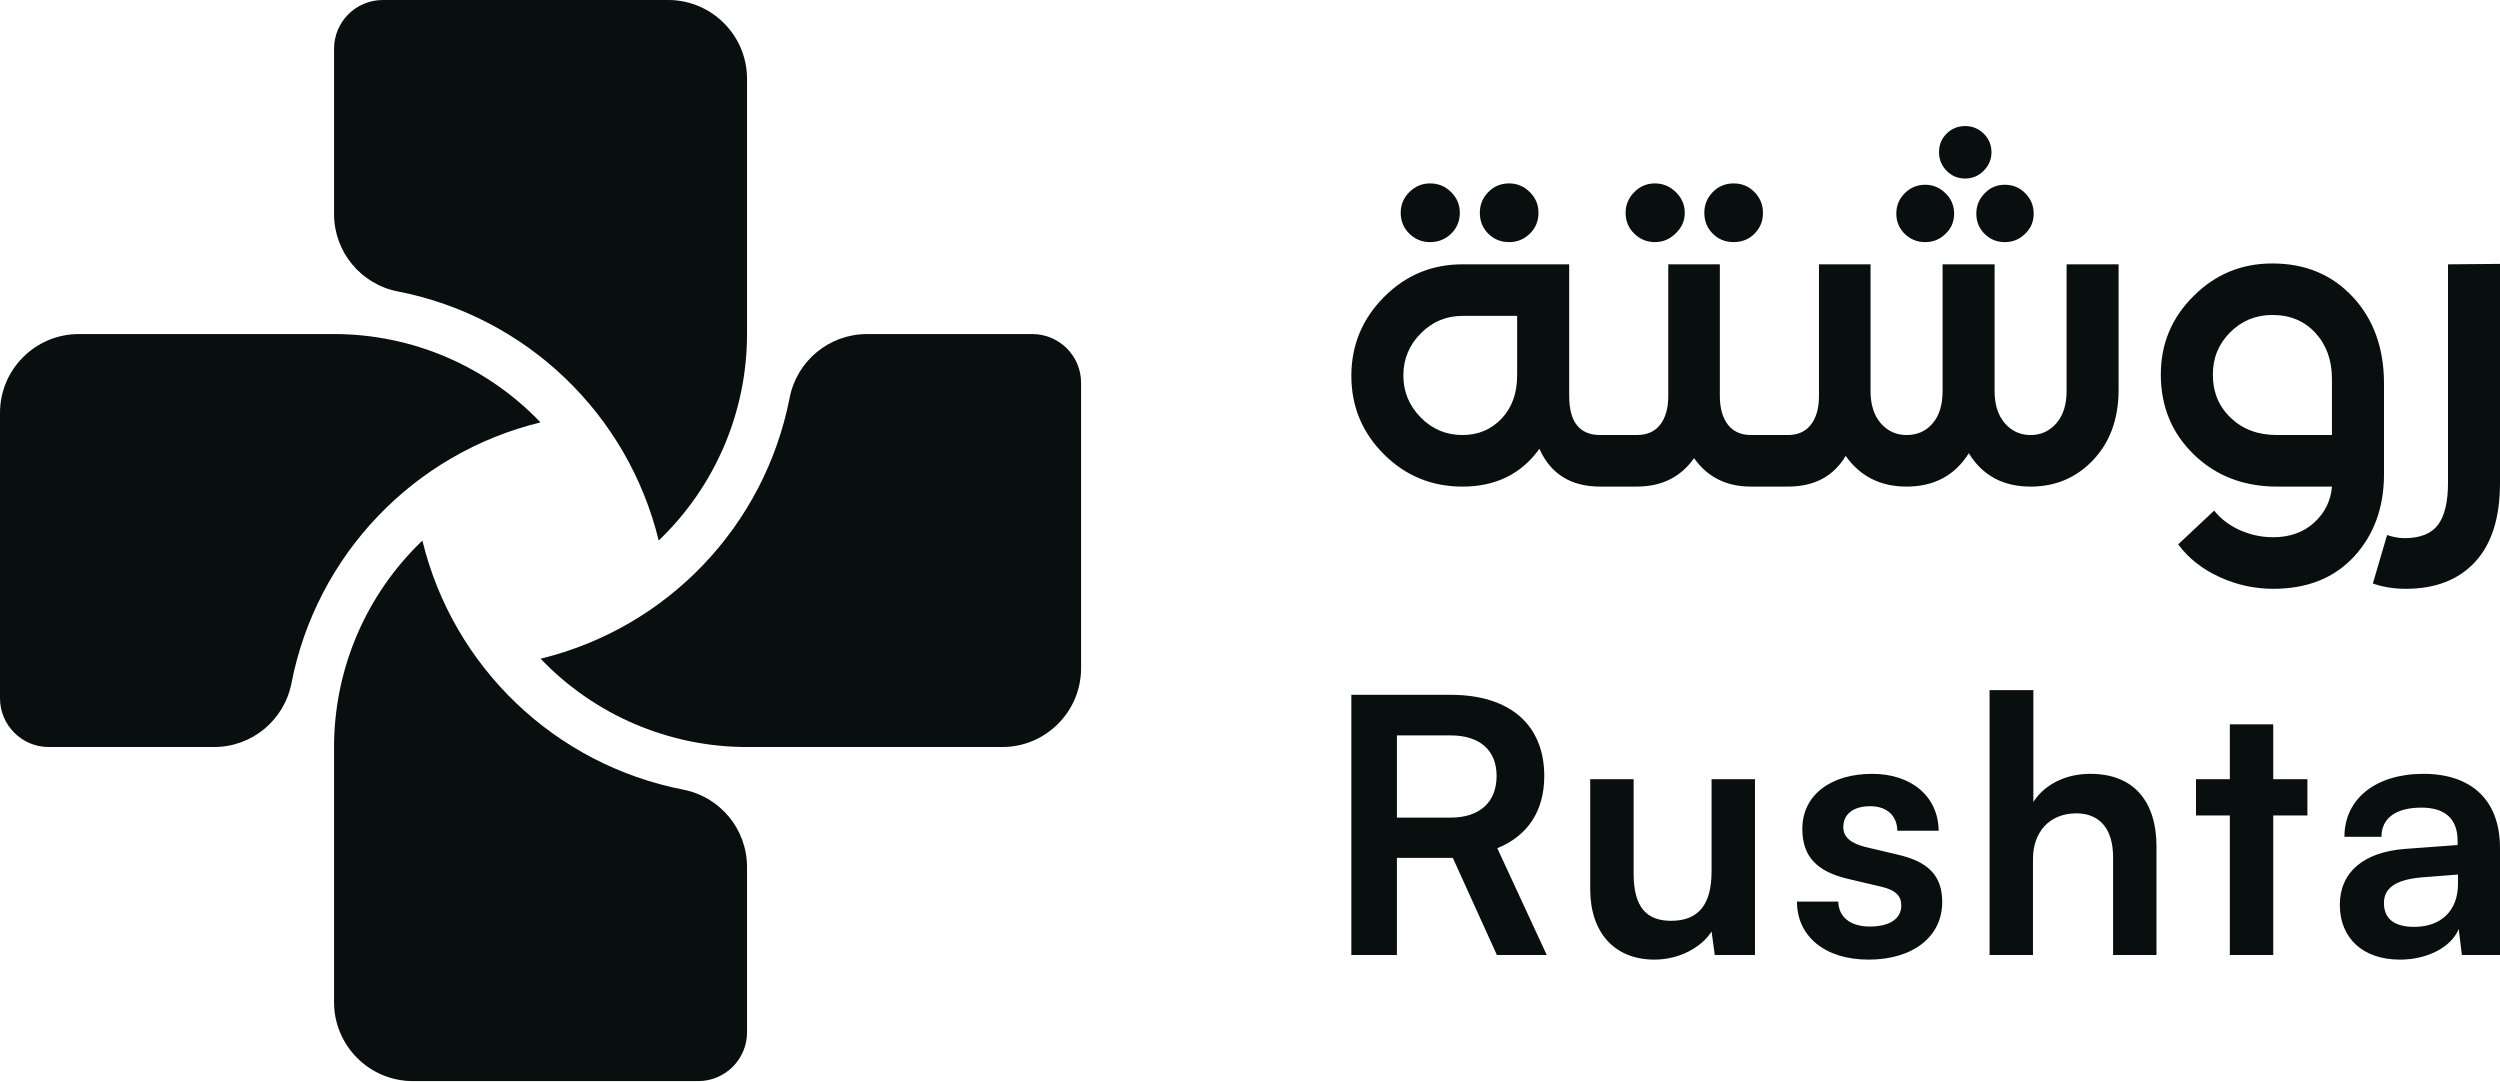
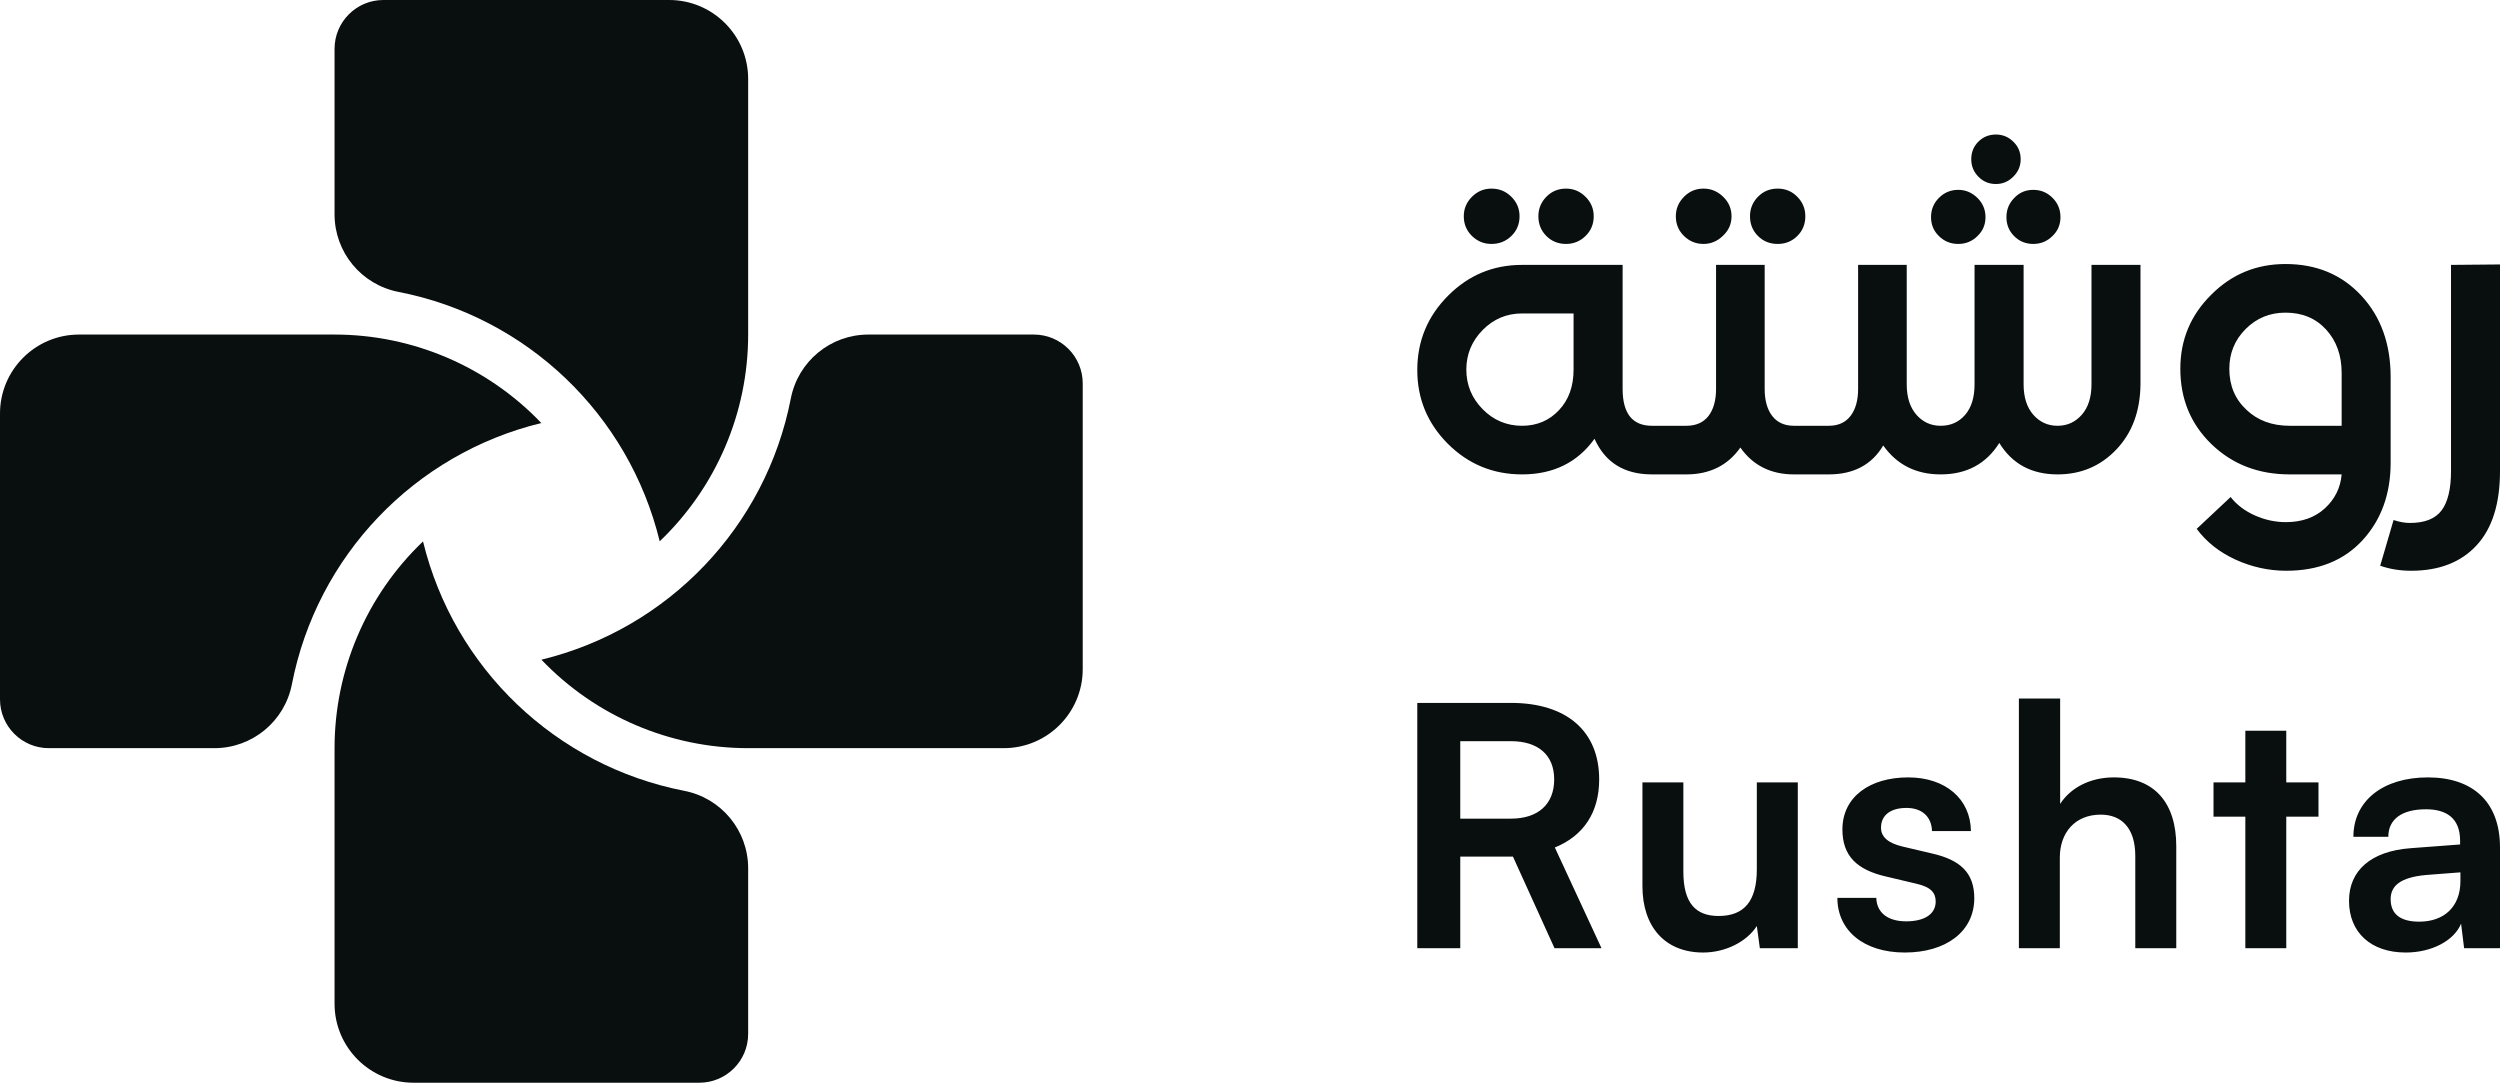
- <svg xmlns="http://www.w3.org/2000/svg" viewBox="0 0 462.5 200" width="462.5" height="200" role="img" aria-label="Rushta روشتة">
+ <svg xmlns="http://www.w3.org/2000/svg" viewBox="0 0 461.8 200" width="461.8" height="200" role="img" aria-label="Rushta روشتة">
  <g id="mark">
    <path fill="#090E0E" d="M138.2 160.4L138.2 190.98C138.2 195.96 134.16 200 129.18 200L76.39 200C68.34 200 61.8 193.47 61.8 185.41L61.8 138.2C61.8 123.77 67.71 109.97 78.14 100.01C83.85 123.47 102.69 141.46 126.39 146.08C133.25 147.41 138.2 153.41 138.2 160.4Z" />
    <path fill="#090E0E" d="M61.8 39.6L61.8 9.02C61.8 4.04 65.84 0 70.82 0L123.61 0C131.66 0 138.2 6.53 138.2 14.59L138.2 61.8C138.2 76.23 132.29 90.03 121.86 99.99C116.15 76.53 97.31 58.54 73.61 53.92C66.75 52.59 61.8 46.59 61.8 39.6Z" />
    <path fill="#090E0E" d="M39.6 138.2L9.02 138.2C4.04 138.2 0 134.16 0 129.18L0 76.39C0 68.34 6.53 61.8 14.59 61.8L61.8 61.8C76.23 61.8 90.03 67.71 99.99 78.14C76.53 83.85 58.54 102.69 53.92 126.39C52.59 133.25 46.59 138.2 39.6 138.2Z" />
    <path fill="#090E0E" d="M160.4 61.8L190.98 61.8C195.96 61.8 200 65.84 200 70.82L200 123.61C200 131.66 193.47 138.2 185.41 138.2L138.2 138.2C123.77 138.2 109.97 132.29 100.01 121.86C123.47 116.15 141.46 97.31 146.08 73.61C147.41 66.75 153.41 61.8 160.4 61.8Z" />
  </g>
  <g id="arabic" aria-label="روشتة">
-     <path id="arabic-letters" fill="#090E0E" d="M256.09 54.9C260.09 50.9 264.91 48.9 270.56 48.9L290.3 48.9L290.3 73.24C290.3 78.07 292.21 80.48 296.05 80.48L298.52 80.48L298.52 90.02L296.05 90.02C290.62 90.02 286.87 87.69 284.79 83.03C281.44 87.69 276.7 90.02 270.56 90.02C264.86 90.02 260.01 88.02 256 84.02C252 80.01 250 75.19 250 69.54C250 63.84 252.03 58.96 256.09 54.9ZM259.62 69.46C259.62 72.47 260.69 75.06 262.83 77.23C264.97 79.4 267.54 80.48 270.56 80.48C273.46 80.48 275.88 79.46 277.8 77.44C279.71 75.41 280.67 72.75 280.67 69.46L280.67 58.44L270.56 58.44C267.54 58.44 264.97 59.52 262.83 61.69C260.69 63.85 259.62 66.44 259.62 69.46ZM296.88 80.48L302.8 80.48C304.71 80.48 306.17 79.83 307.15 78.55C308.14 77.26 308.63 75.49 308.63 73.24L308.63 48.9L318.17 48.9L318.17 73.24C318.17 75.49 318.67 77.26 319.65 78.55C320.64 79.83 322.07 80.48 323.93 80.48L329.93 80.48L329.93 90.02L323.93 90.02C319.38 90.02 315.87 88.26 313.4 84.76C310.94 88.26 307.4 90.02 302.8 90.02L296.88 90.02ZM330.76 80.48C332.62 80.48 334.05 79.83 335.03 78.55C336.02 77.26 336.51 75.49 336.51 73.24L336.51 48.9L346.05 48.9L346.05 72.34C346.05 74.86 346.68 76.85 347.94 78.3C349.21 79.75 350.79 80.48 352.71 80.48C354.69 80.48 356.29 79.77 357.52 78.34C358.76 76.92 359.38 74.91 359.38 72.34L359.38 48.9L369 48.9L369 72.34C369 74.86 369.63 76.85 370.89 78.3C372.15 79.75 373.74 80.48 375.66 80.48C377.58 80.48 379.17 79.75 380.43 78.3C381.69 76.85 382.32 74.86 382.32 72.34L382.32 48.9L391.94 48.9L391.94 72.34C391.89 77.6 390.31 81.86 387.21 85.13C384.11 88.39 380.26 90.02 375.66 90.02C370.56 90.02 366.75 87.96 364.23 83.85C361.65 87.96 357.81 90.02 352.71 90.02C347.89 90.02 344.13 88.13 341.45 84.34C339.2 88.13 335.64 90.02 330.76 90.02L328.29 90.02L328.29 80.48ZM405.84 54.74C409.84 50.74 414.69 48.74 420.39 48.74C426.48 48.74 431.44 50.81 435.28 54.94C439.12 59.08 441.04 64.42 441.04 70.94L441.04 87.72C441.04 93.86 439.2 98.93 435.53 102.93C431.85 106.93 426.86 108.93 420.56 108.93C417.11 108.93 413.79 108.21 410.61 106.75C407.43 105.3 404.88 103.29 402.96 100.71L409.62 94.46C410.83 95.99 412.42 97.2 414.39 98.08C416.37 98.95 418.39 99.39 420.48 99.39C423.6 99.39 426.15 98.49 428.12 96.68C430.1 94.87 431.2 92.65 431.41 90.02L421.22 90.02C415.08 90.02 409.96 88.04 405.88 84.1C401.8 80.15 399.75 75.22 399.75 69.29C399.75 63.59 401.78 58.74 405.84 54.74ZM412.75 77.35C414.94 79.44 417.76 80.48 421.22 80.48L431.41 80.48L431.41 70.12C431.41 66.66 430.4 63.83 428.37 61.61C426.34 59.39 423.68 58.27 420.39 58.27C417.32 58.27 414.72 59.34 412.58 61.48C410.44 63.62 409.38 66.22 409.38 69.29C409.38 72.58 410.5 75.27 412.75 77.35ZM441.61 98.98C442.76 99.37 443.83 99.56 444.82 99.56C447.72 99.56 449.79 98.74 451.03 97.09C452.26 95.45 452.88 92.87 452.88 89.36L452.88 48.9L462.5 48.82L462.5 89.36C462.5 95.77 460.96 100.64 457.89 103.96C454.82 107.27 450.55 108.93 445.07 108.93C442.87 108.93 440.84 108.6 438.98 107.95Z" />
-     <path id="arabic-dots" fill="#090E0E" d="M259.13 39.36C259.13 37.88 259.66 36.61 260.73 35.54C261.8 34.47 263.08 33.93 264.56 33.93C266.09 33.93 267.39 34.47 268.46 35.54C269.53 36.61 270.07 37.88 270.07 39.36C270.07 40.9 269.53 42.18 268.46 43.23C267.39 44.27 266.09 44.79 264.56 44.79C263.08 44.79 261.8 44.27 260.73 43.23C259.66 42.18 259.13 40.9 259.13 39.36ZM273.77 39.36C273.77 37.88 274.29 36.61 275.33 35.54C276.37 34.47 277.66 33.93 279.19 33.93C280.67 33.93 281.95 34.47 283.02 35.54C284.09 36.61 284.62 37.88 284.62 39.36C284.62 40.9 284.09 42.18 283.02 43.23C281.95 44.27 280.67 44.79 279.19 44.79C277.66 44.79 276.37 44.27 275.33 43.23C274.29 42.18 273.77 40.9 273.77 39.36ZM315.3 39.36C315.3 37.88 315.82 36.61 316.86 35.54C317.9 34.47 319.19 33.93 320.72 33.93C322.26 33.93 323.55 34.47 324.59 35.54C325.63 36.61 326.15 37.88 326.15 39.36C326.15 40.9 325.63 42.18 324.59 43.23C323.55 44.27 322.26 44.79 320.72 44.79C319.19 44.79 317.9 44.27 316.86 43.23C315.82 42.18 315.3 40.9 315.3 39.36ZM302.38 35.5C303.43 34.45 304.69 33.93 306.17 33.93C307.65 33.93 308.94 34.47 310.03 35.54C311.13 36.61 311.68 37.88 311.68 39.36C311.68 40.84 311.13 42.1 310.03 43.14C308.94 44.24 307.65 44.79 306.17 44.79C304.69 44.79 303.41 44.27 302.34 43.23C301.27 42.18 300.74 40.9 300.74 39.36C300.74 37.88 301.29 36.59 302.38 35.5ZM352.38 35.74C353.43 34.7 354.69 34.18 356.17 34.18C357.59 34.18 358.84 34.7 359.91 35.74C360.98 36.78 361.51 38.04 361.51 39.52C361.51 41.01 360.99 42.24 359.95 43.23C358.91 44.27 357.65 44.79 356.17 44.79C354.69 44.79 353.43 44.28 352.38 43.27C351.34 42.25 350.82 41.01 350.82 39.52C350.82 38.04 351.34 36.78 352.38 35.74ZM367.19 35.74C368.17 34.7 369.41 34.18 370.89 34.18C372.37 34.18 373.63 34.7 374.67 35.74C375.71 36.78 376.23 38.04 376.23 39.52C376.23 41.01 375.71 42.24 374.67 43.23C373.63 44.27 372.37 44.79 370.89 44.79C369.41 44.79 368.16 44.28 367.15 43.27C366.13 42.25 365.62 41.01 365.62 39.52C365.62 38.04 366.15 36.78 367.19 35.74ZM360.12 24.72C361.05 23.79 362.2 23.32 363.57 23.32C364.88 23.32 366.02 23.79 366.98 24.72C367.94 25.65 368.42 26.81 368.42 28.18C368.42 29.49 367.94 30.63 366.98 31.59C366.02 32.55 364.88 33.03 363.57 33.03C362.2 33.03 361.05 32.55 360.12 31.59C359.18 30.63 358.72 29.49 358.72 28.18C358.72 26.81 359.18 25.65 360.12 24.72Z" />
+     <path id="arabic-letters" fill="#090E0E" d="M267.53 54.58C271.3 50.81 275.84 48.93 281.15 48.93L299.73 48.93L299.73 71.84C299.73 76.38 301.54 78.65 305.15 78.65L307.47 78.65L307.47 87.63L305.15 87.63C300.04 87.63 296.5 85.43 294.54 81.05C291.4 85.43 286.93 87.63 281.15 87.63C275.79 87.63 271.22 85.74 267.45 81.98C263.69 78.21 261.8 73.67 261.8 68.35C261.8 62.99 263.71 58.39 267.53 54.58ZM270.86 68.28C270.86 71.11 271.87 73.55 273.88 75.59C275.89 77.63 278.32 78.65 281.15 78.65C283.89 78.65 286.16 77.69 287.96 75.78C289.77 73.87 290.67 71.37 290.67 68.28L290.67 57.9L281.15 57.9C278.32 57.9 275.89 58.92 273.88 60.96C271.87 63 270.86 65.44 270.86 68.28ZM305.92 78.65L311.49 78.65C313.3 78.65 314.67 78.04 315.6 76.83C316.52 75.62 316.99 73.95 316.99 71.84L316.99 48.93L325.97 48.93L325.97 71.84C325.97 73.95 326.43 75.62 327.36 76.83C328.29 78.04 329.63 78.65 331.39 78.65L337.04 78.65L337.04 87.63L331.39 87.63C327.1 87.63 323.8 85.97 321.48 82.67C319.16 85.97 315.83 87.63 311.49 87.63L305.92 87.63ZM337.81 78.65C339.56 78.65 340.91 78.04 341.83 76.83C342.76 75.62 343.23 73.95 343.23 71.84L343.23 48.93L352.21 48.93L352.21 70.98C352.21 73.36 352.8 75.23 353.99 76.6C355.17 77.96 356.67 78.65 358.48 78.65C360.33 78.65 361.84 77.98 363 76.63C364.16 75.29 364.74 73.41 364.74 70.98L364.74 48.93L373.8 48.93L373.8 70.98C373.8 73.36 374.39 75.23 375.58 76.6C376.77 77.96 378.26 78.65 380.07 78.65C381.88 78.65 383.37 77.96 384.56 76.6C385.75 75.23 386.34 73.36 386.34 70.98L386.34 48.93L395.39 48.93L395.39 70.98C395.34 75.94 393.86 79.95 390.94 83.02C388.03 86.09 384.4 87.63 380.07 87.63C375.27 87.63 371.68 85.69 369.31 81.82C366.89 85.69 363.27 87.63 358.48 87.63C353.93 87.63 350.4 85.85 347.87 82.29C345.76 85.85 342.4 87.63 337.81 87.63L335.49 87.63L335.49 78.65ZM408.48 54.42C412.24 50.65 416.81 48.77 422.18 48.77C427.9 48.77 432.57 50.72 436.18 54.61C439.8 58.51 441.6 63.53 441.6 69.67L441.6 85.46C441.6 91.24 439.87 96.01 436.42 99.78C432.96 103.54 428.26 105.43 422.33 105.43C419.08 105.43 415.96 104.74 412.96 103.38C409.97 102.01 407.57 100.11 405.77 97.69L412.04 91.81C413.17 93.25 414.67 94.39 416.52 95.21C418.38 96.04 420.29 96.45 422.25 96.45C425.19 96.45 427.59 95.6 429.45 93.9C431.31 92.19 432.34 90.1 432.55 87.63L422.95 87.63C417.17 87.63 412.36 85.77 408.51 82.05C404.67 78.34 402.75 73.69 402.75 68.12C402.75 62.75 404.66 58.19 408.48 54.42ZM414.98 75.71C417.04 77.67 419.7 78.65 422.95 78.65L432.55 78.65L432.55 68.9C432.55 65.64 431.59 62.97 429.68 60.88C427.77 58.79 425.27 57.75 422.18 57.75C419.29 57.75 416.83 58.76 414.82 60.77C412.81 62.78 411.8 65.23 411.8 68.12C411.8 71.22 412.86 73.75 414.98 75.71ZM442.14 96.06C443.23 96.42 444.23 96.6 445.16 96.6C447.9 96.6 449.85 95.83 451.01 94.28C452.17 92.73 452.75 90.31 452.75 87.01L452.75 48.93L461.8 48.85L461.8 87.01C461.8 93.04 460.36 97.62 457.47 100.74C454.58 103.87 450.55 105.43 445.39 105.43C443.33 105.43 441.42 105.12 439.67 104.5Z" />
+     <path id="arabic-dots" fill="#090E0E" d="M270.39 39.95C270.39 38.55 270.9 37.35 271.9 36.35C272.91 35.34 274.11 34.84 275.5 34.84C276.95 34.84 278.17 35.34 279.18 36.35C280.19 37.35 280.69 38.55 280.69 39.95C280.69 41.39 280.19 42.61 279.18 43.59C278.17 44.57 276.95 45.06 275.5 45.06C274.11 45.06 272.91 44.57 271.9 43.59C270.9 42.61 270.39 41.39 270.39 39.95ZM284.17 39.95C284.17 38.55 284.66 37.35 285.64 36.35C286.62 35.34 287.84 34.84 289.28 34.84C290.67 34.84 291.87 35.34 292.88 36.35C293.89 37.35 294.39 38.55 294.39 39.95C294.39 41.39 293.89 42.61 292.88 43.59C291.87 44.57 290.67 45.06 289.28 45.06C287.84 45.06 286.62 44.57 285.64 43.59C284.66 42.61 284.17 41.39 284.17 39.95ZM323.26 39.95C323.26 38.55 323.75 37.35 324.73 36.35C325.71 35.34 326.92 34.84 328.37 34.84C329.81 34.84 331.02 35.34 332 36.35C332.99 37.35 333.48 38.55 333.48 39.95C333.48 41.39 332.99 42.61 332 43.59C331.02 44.57 329.81 45.06 328.37 45.06C326.92 45.06 325.71 44.57 324.73 43.59C323.75 42.61 323.26 41.39 323.26 39.95ZM311.11 36.31C312.09 35.33 313.27 34.84 314.67 34.84C316.06 34.84 317.27 35.34 318.31 36.35C319.34 37.35 319.85 38.55 319.85 39.95C319.85 41.34 319.34 42.53 318.31 43.51C317.27 44.54 316.06 45.06 314.67 45.06C313.27 45.06 312.07 44.57 311.07 43.59C310.06 42.61 309.56 41.39 309.56 39.95C309.56 38.55 310.07 37.34 311.11 36.31ZM358.17 36.54C359.15 35.56 360.33 35.07 361.73 35.07C363.07 35.07 364.24 35.56 365.25 36.54C366.25 37.52 366.76 38.71 366.76 40.1C366.76 41.5 366.27 42.66 365.29 43.59C364.31 44.57 363.12 45.06 361.73 45.06C360.33 45.06 359.15 44.58 358.17 43.62C357.19 42.67 356.7 41.5 356.7 40.1C356.7 38.71 357.19 37.52 358.17 36.54ZM372.1 36.54C373.03 35.56 374.19 35.07 375.58 35.07C376.97 35.07 378.16 35.56 379.14 36.54C380.12 37.52 380.61 38.71 380.61 40.1C380.61 41.5 380.12 42.66 379.14 43.59C378.16 44.57 376.97 45.06 375.58 45.06C374.19 45.06 373.01 44.58 372.06 43.62C371.1 42.67 370.63 41.5 370.63 40.1C370.63 38.71 371.12 37.52 372.1 36.54ZM365.44 26.17C366.32 25.29 367.4 24.85 368.69 24.85C369.93 24.85 371 25.29 371.9 26.17C372.81 27.05 373.26 28.13 373.26 29.42C373.26 30.66 372.81 31.73 371.9 32.63C371 33.54 369.93 33.99 368.69 33.99C367.4 33.99 366.32 33.54 365.44 32.63C364.56 31.73 364.13 30.66 364.13 29.42C364.13 28.13 364.56 27.05 365.44 26.17Z" />
  </g>
-   <path id="english" aria-label="Rushta" fill="#090E0E" d="M258.43 176.68L258.43 158.7L268.77 158.7L276.93 176.68L286.15 176.68L277 156.92C282.66 154.62 285.69 150.01 285.69 143.55C285.69 134.07 279.3 128.54 268.37 128.54L250 128.54L250 176.68ZM258.43 136.05L268.37 136.05C273.71 136.05 276.87 138.75 276.87 143.55C276.87 148.43 273.71 151.26 268.37 151.26L258.43 151.26ZM316.64 144.15L316.64 161.2C316.64 167.39 314.2 170.35 309.13 170.35C304.66 170.35 302.22 167.85 302.22 161.66L302.22 144.15L294.19 144.15L294.19 164.49C294.19 172.46 298.6 177.53 306.1 177.53C310.45 177.53 314.67 175.42 316.64 172.33L317.23 176.68L324.67 176.68L324.67 144.15ZM332.44 166.8C332.44 173.19 337.58 177.53 345.68 177.53C353.71 177.53 359.31 173.45 359.31 166.86C359.31 161.86 356.55 159.36 351.08 158.11L345.22 156.72C342.45 156.06 341.01 154.88 341.01 153.04C341.01 150.6 342.85 149.15 346.01 149.15C349.11 149.15 350.95 150.93 351.01 153.69L358.65 153.69C358.59 147.37 353.65 143.16 346.34 143.16C338.83 143.16 333.43 146.98 333.43 153.36C333.43 158.57 336.26 161.33 342.13 162.65L347.99 164.03C350.88 164.69 351.74 165.88 351.74 167.52C351.74 169.89 349.7 171.41 345.94 171.41C342.26 171.41 340.15 169.63 340.08 166.8ZM376.1 176.68L376.1 158.9C376.1 154.02 379.07 150.47 384.14 150.47C388.22 150.47 390.92 153.1 390.92 158.57L390.92 176.68L398.95 176.68L398.95 156.66C398.95 148.23 394.74 143.16 386.71 143.16C382.03 143.16 378.21 145.2 376.17 148.36L376.17 127.68L368.07 127.68L368.07 176.68ZM420.55 176.68L420.55 150.86L426.87 150.86L426.87 144.15L420.55 144.15L420.55 134L412.52 134L412.52 144.15L406.26 144.15L406.26 150.86L412.52 150.86L412.52 176.68ZM444 177.53C449.07 177.53 453.48 175.23 454.86 171.87L455.45 176.68L462.5 176.68L462.5 156.92C462.5 147.9 457.1 143.16 448.34 143.16C439.52 143.16 433.72 147.77 433.72 154.81L440.57 154.81C440.57 151.39 443.21 149.41 447.95 149.41C452.03 149.41 454.66 151.19 454.66 155.6L454.66 156.33L444.92 157.05C437.21 157.64 432.87 161.4 432.87 167.39C432.87 173.51 437.08 177.53 444 177.53ZM446.63 171.47C443.01 171.47 441.03 170.02 441.03 167.06C441.03 164.43 442.94 162.78 447.95 162.32L454.73 161.79L454.73 163.51C454.73 168.51 451.57 171.47 446.63 171.47Z" />
+   <path id="english" aria-label="Rushta" fill="#090E0E" d="M269.74 175.15L269.74 158.23L279.47 158.23L287.15 175.15L295.83 175.15L287.21 156.55C292.54 154.38 295.4 150.04 295.4 143.97C295.4 135.05 289.38 129.84 279.1 129.84L261.8 129.84L261.8 175.15ZM269.74 136.91L279.1 136.91C284.12 136.91 287.09 139.45 287.09 143.97C287.09 148.56 284.12 151.22 279.1 151.22L269.74 151.22ZM324.52 144.53L324.52 160.58C324.52 166.41 322.23 169.2 317.46 169.2C313.24 169.2 310.95 166.84 310.95 161.01L310.95 144.53L303.39 144.53L303.39 163.68C303.39 171.18 307.54 175.95 314.61 175.95C318.7 175.95 322.66 173.97 324.52 171.05L325.08 175.15L332.09 175.15L332.09 144.53ZM339.4 165.85C339.4 171.86 344.23 175.95 351.86 175.95C359.42 175.95 364.69 172.11 364.69 165.91C364.69 161.2 362.08 158.85 356.94 157.67L351.42 156.37C348.82 155.75 347.46 154.63 347.46 152.9C347.46 150.6 349.19 149.24 352.17 149.24C355.08 149.24 356.81 150.91 356.88 153.52L364.07 153.52C364 147.57 359.36 143.6 352.48 143.6C345.41 143.6 340.33 147.19 340.33 153.21C340.33 158.1 342.99 160.7 348.51 161.94L354.03 163.25C356.75 163.87 357.56 164.98 357.56 166.53C357.56 168.76 355.64 170.19 352.1 170.19C348.63 170.19 346.65 168.51 346.59 165.85ZM380.49 175.15L380.49 158.41C380.49 153.83 383.28 150.48 388.05 150.48C391.89 150.48 394.43 152.96 394.43 158.1L394.43 175.15L402 175.15L402 156.3C402 148.37 398.03 143.6 390.47 143.6C386.07 143.6 382.47 145.52 380.55 148.5L380.55 129.03L372.93 129.03L372.93 175.15ZM422.32 175.15L422.32 150.85L428.27 150.85L428.27 144.53L422.32 144.53L422.32 134.98L414.76 134.98L414.76 144.53L408.88 144.53L408.88 150.85L414.76 150.85L414.76 175.15ZM444.39 175.95C449.16 175.95 453.31 173.78 454.61 170.62L455.17 175.15L461.8 175.15L461.8 156.55C461.8 148.06 456.72 143.6 448.48 143.6C440.17 143.6 434.72 147.94 434.72 154.57L441.17 154.57C441.17 151.35 443.64 149.49 448.11 149.49C451.95 149.49 454.43 151.16 454.43 155.31L454.43 155.99L445.26 156.68C438 157.23 433.91 160.77 433.91 166.41C433.91 172.17 437.88 175.95 444.39 175.95ZM446.87 170.25C443.46 170.25 441.6 168.89 441.6 166.1C441.6 163.62 443.4 162.07 448.11 161.63L454.49 161.14L454.49 162.75C454.49 167.46 451.52 170.25 446.87 170.25Z" />
</svg>
